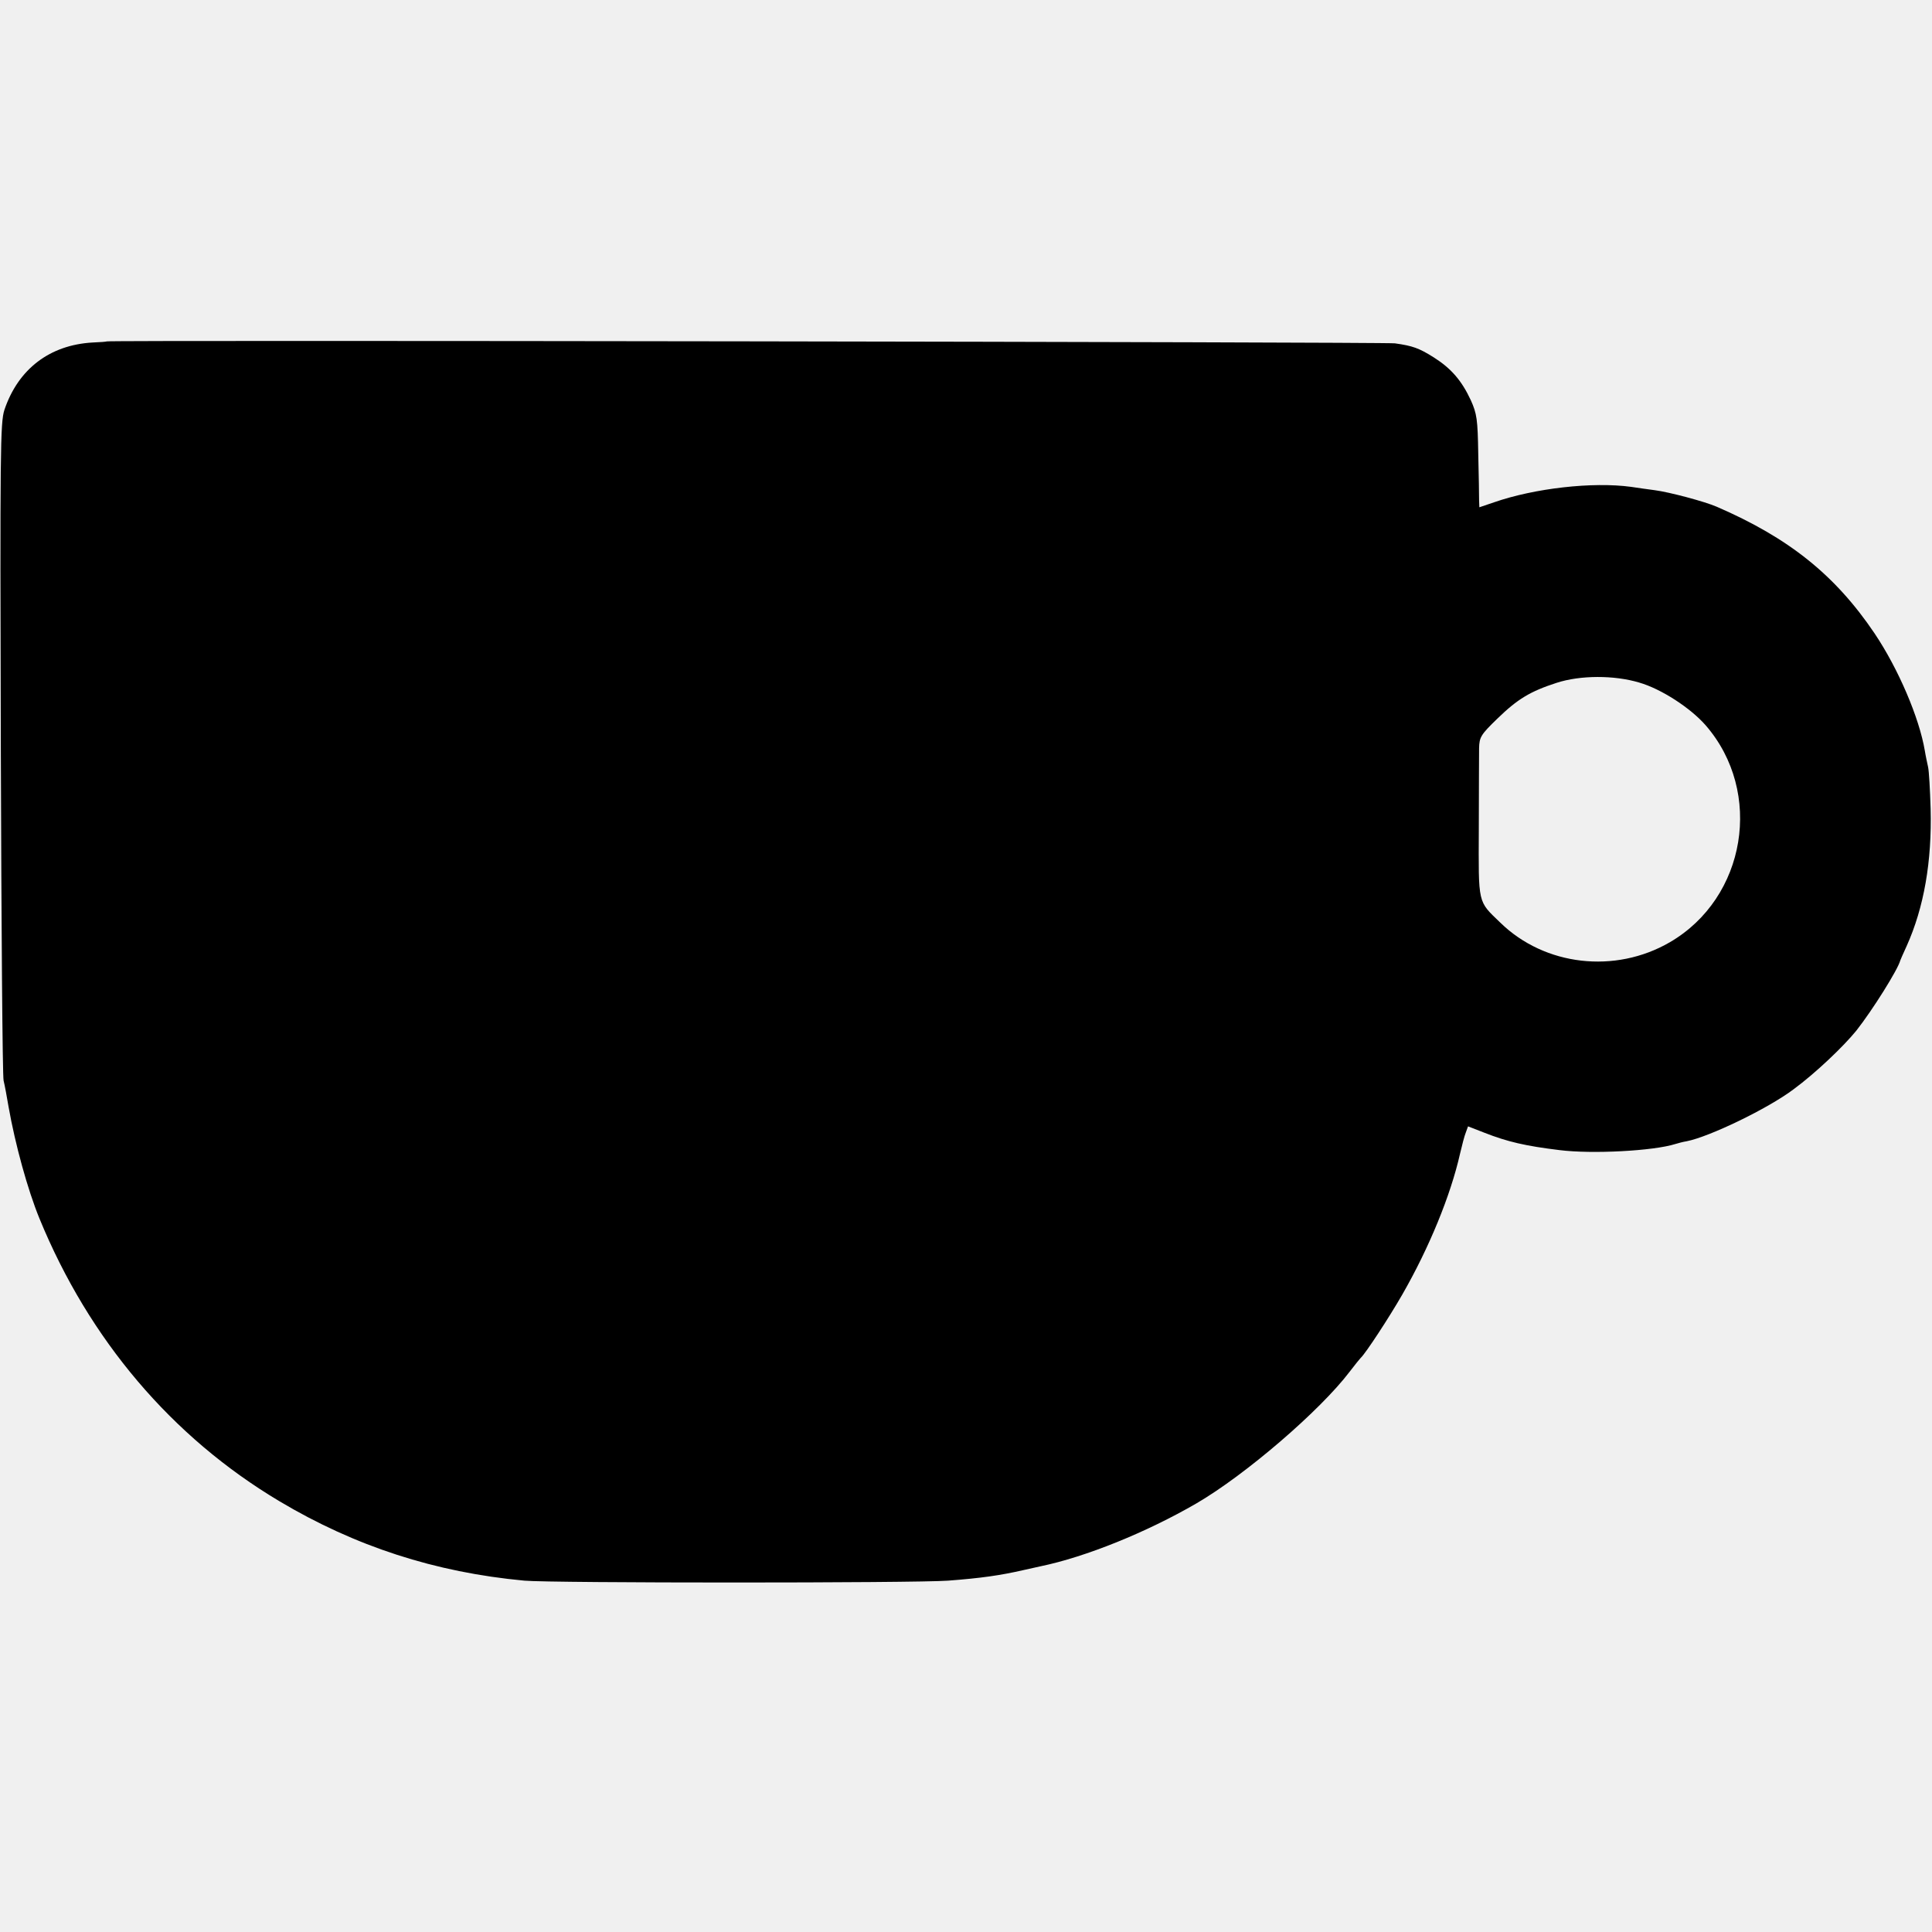
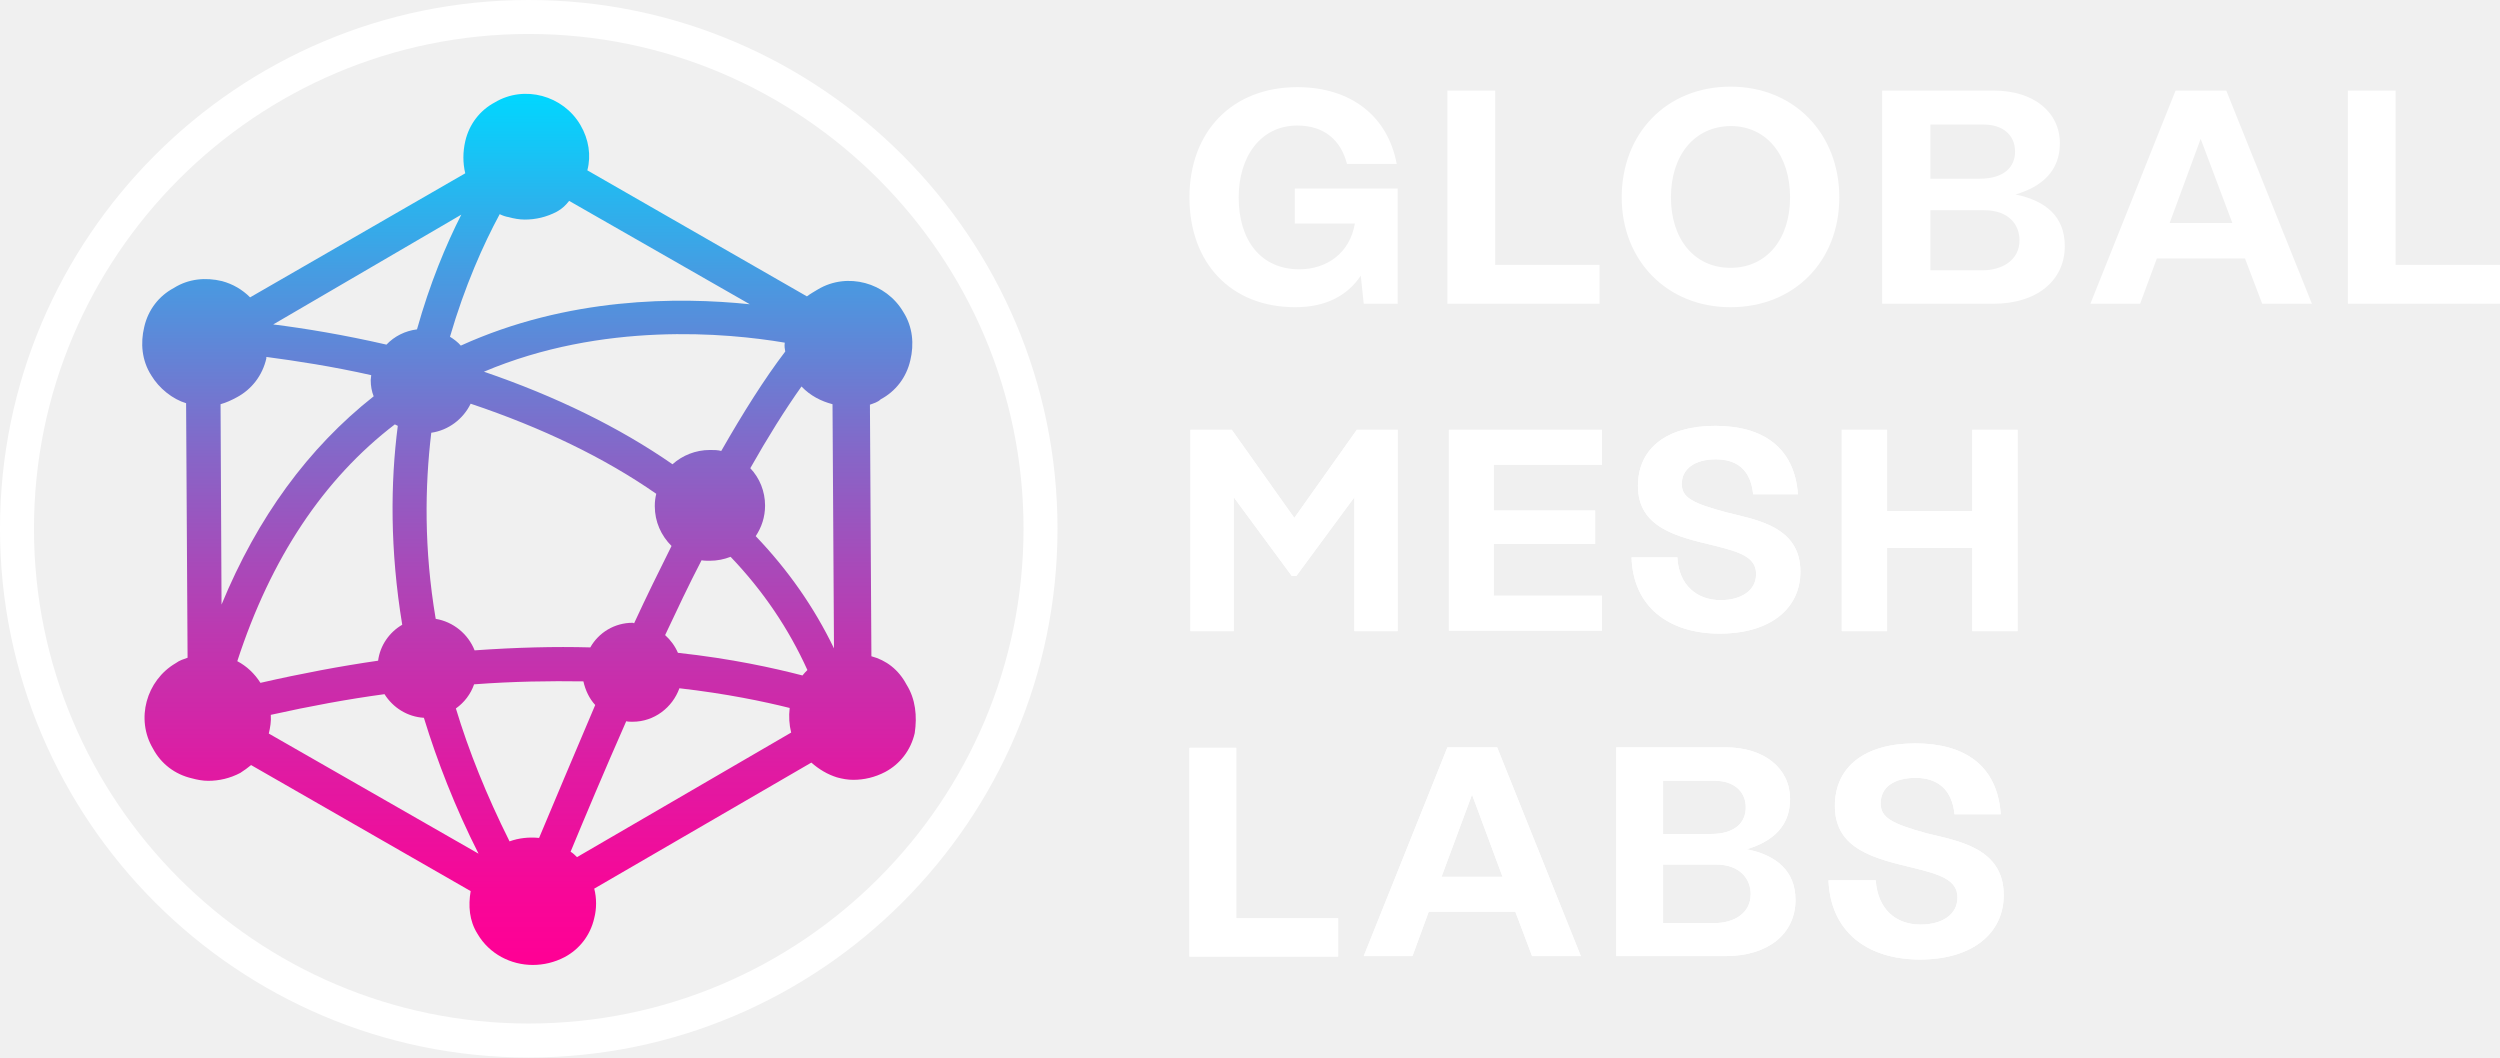
- <svg xmlns="http://www.w3.org/2000/svg" version="1.0" width="700pt" height="700pt" viewBox="0 0 700 700" preserveAspectRatio="xMidYMid meet">
-   <g transform="translate(0,700) scale(0.1,-0.1)" fill="#000000" stroke="none">
-     <path d="M387 5763 c-1 -1 -24 -3 -52 -4 -155 -9 -269 -96 -319 -244 -15 -46 -16 -145 -13 -1225 2 -646 6 -1188 10 -1205 4 -16 12 -59 18 -95 24 -136 69 -300 112 -405 180 -439 480 -792 869 -1024 275 -164 565 -258 888 -288 97 -9 1416 -9 1535 0 119 9 189 19 272 38 27 6 55 12 63 14 164 34 384 123 565 228 177 103 448 336 555 477 19 25 37 47 40 50 17 15 104 148 151 230 97 169 175 359 209 510 7 30 16 65 21 77 l8 22 59 -23 c84 -33 149 -48 272 -63 119 -15 341 -3 420 22 10 3 28 8 41 10 82 16 294 118 387 188 79 58 181 155 228 213 59 75 151 222 159 254 1 3 11 26 23 52 63 140 92 307 87 498 -2 69 -6 136 -9 150 -3 14 -9 41 -12 60 -20 119 -96 297 -182 425 -143 212 -311 346 -572 459 -44 19 -171 53 -225 60 -22 3 -60 8 -85 12 -140 19 -350 -5 -497 -56 l-53 -18 -1 26 c0 15 -1 90 -3 167 -2 126 -5 146 -27 195 -33 71 -71 115 -134 155 -54 34 -77 42 -141 51 -35 5 -4663 12 -4667 7z m5552 -1236 c80 -23 186 -92 241 -155 210 -242 147 -625 -130 -786 -198 -115 -453 -86 -614 71 -83 80 -79 64 -78 341 0 136 1 267 1 291 1 40 6 49 66 107 73 71 119 99 215 130 86 28 209 28 299 1z" />
+ <svg xmlns="http://www.w3.org/2000/svg" version="1.1" id="Layer_1" x="0px" y="0px" viewBox="0 0 507.8 214.8" style="enable-background:new 0 0 507.8 214.8;" xml:space="preserve">
+   <style type="text/css">
+ 	.st0{fill:#FFFFFF;}
+ 	.st1{fill:url(#SVGID_1_);}
+ </style>
+   <g>
+     <g>
+       <g>
+         <path class="st0" d="M271.8,186.5v7.8h-30.2v-42.4h9.5v34.6H271.8z" />
+         <path class="st0" d="M307.8,185.2h-17.6l-3.3,9H277l17-42.4h10.1l17,42.4h-9.9L307.8,185.2z M305.2,178.1l-6.2-16.7l-6.2,16.7     H305.2z" />
+         <path class="st0" d="M364.7,182.8c0,6.9-5.6,11.4-14.2,11.4h-22.2v-42.4h22.2c7.9,0,13.1,4.3,13.1,10.5c0,5.5-3.5,8.6-8.8,10.2     C360.8,173.7,364.7,176.9,364.7,182.8z M337.8,169.4h9.7c5,0,7.1-2.4,7.1-5.4c0-3.3-2.5-5.4-6.2-5.4h-10.6V169.4z M355.6,181.6     c0-3-2.1-6-7.1-6h-10.7v11.9h10.4C352.1,187.5,355.6,185.6,355.6,181.6z" />
+         <path class="st0" d="M390.1,187.8c4.2,0,7.5-1.9,7.5-5.5c0-3.6-3.6-4.7-8.9-6c-7.8-1.9-16-3.7-16-12.6c0-7.9,6-12.7,16.3-12.7     c10.1,0,16.7,4.5,17.4,14.4h-9.4c-0.5-5.1-3.5-7.4-7.9-7.4c-4.4,0-7.1,1.9-7.1,5.2c0,2.8,2.1,4.1,9.5,6.1     c6.1,1.5,15.5,2.9,15.5,12.5c0,7.8-6.4,13.1-17,13.1c-10.8,0-18.2-5.7-18.6-16.1h9.6C381.4,184.7,385.1,187.8,390.1,187.8z" />
+       </g>
+     </g>
+     <g>
+       <g>
+         <path class="st0" d="M271.8,186.5v7.8h-30.2v-42.4h9.5v34.6H271.8z" />
+         <path class="st0" d="M307.8,185.2h-17.6l-3.3,9H277l17-42.4h10.1l17,42.4h-9.9L307.8,185.2z M305.2,178.1l-6.2-16.7l-6.2,16.7     H305.2z" />
+         <path class="st0" d="M364.7,182.8c0,6.9-5.6,11.4-14.2,11.4h-22.2v-42.4h22.2c7.9,0,13.1,4.3,13.1,10.5c0,5.5-3.5,8.6-8.8,10.2     C360.8,173.7,364.7,176.9,364.7,182.8z M337.8,169.4h9.7c5,0,7.1-2.4,7.1-5.4c0-3.3-2.5-5.4-6.2-5.4h-10.6V169.4z M355.6,181.6     c0-3-2.1-6-7.1-6h-10.7v11.9h10.4C352.1,187.5,355.6,185.6,355.6,181.6z" />
+         <path class="st0" d="M390.1,187.8c4.2,0,7.5-1.9,7.5-5.5c0-3.6-3.6-4.7-8.9-6c-7.8-1.9-16-3.7-16-12.6c0-7.9,6-12.7,16.3-12.7     c10.1,0,16.7,4.5,17.4,14.4h-9.4c-0.5-5.1-3.5-7.4-7.9-7.4c-4.4,0-7.1,1.9-7.1,5.2c0,2.8,2.1,4.1,9.5,6.1     c6.1,1.5,15.5,2.9,15.5,12.5c0,7.8-6.4,13.1-17,13.1c-10.8,0-18.2-5.7-18.6-16.1h9.6C381.4,184.7,385.1,187.8,390.1,187.8z" />
+       </g>
+     </g>
+   </g>
+   <g>
+     <g>
+       <path class="st0" d="M283.9,87.3v40.9h-8.8V101l-11.8,16h-0.9l-11.8-16v27.2h-8.8V87.3h8.4l12.7,17.9l12.7-17.9H283.9z" />
+       <path class="st0" d="M303.4,94.3v9.4H324v6.8h-20.6v10.5h22v7.1h-31.1V87.3h31.1v7.1H303.4z" />
+       <path class="st0" d="M349.5,121.9c4.1,0,7.2-1.9,7.2-5.3c0-3.5-3.4-4.5-8.6-5.8c-7.5-1.8-15.4-3.6-15.4-12.1    c0-7.6,5.8-12.2,15.7-12.2c9.7,0,16.1,4.4,16.8,13.9h-9.1c-0.5-5-3.3-7.1-7.6-7.1c-4.2,0-6.9,1.9-6.9,5c0,2.7,2,3.9,9.2,5.8    c5.9,1.5,14.9,2.8,14.9,12c0,7.5-6.1,12.6-16.4,12.6c-10.4,0-17.6-5.5-17.9-15.5h9.3C341,118.9,344.7,121.9,349.5,121.9z" />
+       <path class="st0" d="M409.8,87.3v40.9h-9.2v-16.9h-17.3v16.9h-9.2V87.3h9.2v16.5h17.3V87.3H409.8z" />
+     </g>
+     <g>
+       <path class="st0" d="M283.9,87.3v40.9h-8.8V101l-11.8,16h-0.9l-11.8-16v27.2h-8.8V87.3h8.4l12.7,17.9l12.7-17.9H283.9z" />
+       <path class="st0" d="M303.4,94.3v9.4H324v6.8h-20.6v10.5h22v7.1h-31.1V87.3h31.1v7.1H303.4z" />
+       <path class="st0" d="M349.5,121.9c4.1,0,7.2-1.9,7.2-5.3c0-3.5-3.4-4.5-8.6-5.8c-7.5-1.8-15.4-3.6-15.4-12.1    c0-7.6,5.8-12.2,15.7-12.2c9.7,0,16.1,4.4,16.8,13.9h-9.1c-0.5-5-3.3-7.1-7.6-7.1c-4.2,0-6.9,1.9-6.9,5c0,2.7,2,3.9,9.2,5.8    c5.9,1.5,14.9,2.8,14.9,12c0,7.5-6.1,12.6-16.4,12.6c-10.4,0-17.6-5.5-17.9-15.5h9.3C341,118.9,344.7,121.9,349.5,121.9z" />
+       <path class="st0" d="M409.8,87.3v40.9h-9.2v-16.9h-17.3v16.9h-9.2V87.3h9.2v16.5h17.3V87.3H409.8z" />
+     </g>
+   </g>
+   <path class="st0" d="M107.4,214.8C48.2,214.8,0,166.6,0,107.4S48.2,0,107.4,0s107.4,48.2,107.4,107.4S166.6,214.8,107.4,214.8z   M107.4,6.9C52,6.9,6.9,52,6.9,107.4c0,55.4,45.1,100.5,100.5,100.5c55.4,0,100.5-45.1,100.5-100.5C207.9,52,162.8,6.9,107.4,6.9z" />
+   <linearGradient id="SVGID_1_" gradientUnits="userSpaceOnUse" x1="107.39" y1="18.946" x2="107.39" y2="195.834">
+     <stop offset="0" style="stop-color:#00D7FF" />
+     <stop offset="0.206" style="stop-color:#469CE2" />
+     <stop offset="0.419" style="stop-color:#8765C7" />
+     <stop offset="0.613" style="stop-color:#BB3AB1" />
+     <stop offset="0.78" style="stop-color:#E01AA2" />
+     <stop offset="0.915" style="stop-color:#F70798" />
+     <stop offset="1" style="stop-color:#FF0095" />
+   </linearGradient>
+   <path class="st1" d="M184.1,139c-1.6-3-4.1-4.9-7.1-5.7l-0.3-51.1c0.8-0.3,1.6-0.5,2.2-1.1c3-1.6,5.2-4.4,6-7.9  c0.8-3.3,0.5-6.8-1.4-9.8c-3.5-6-11.4-8.2-17.4-4.6c-0.8,0.5-1.4,0.8-2.2,1.4l-44.6-25.6c0.8-3,0.3-6.3-1.4-9.2  c-3.5-6-11.4-8.2-17.4-4.6c-3,1.6-5.2,4.4-6,7.9c-0.5,2.2-0.5,4.4,0,6.5L50.8,60.4c-1.6-1.6-3.5-2.7-5.7-3.3  c-3.3-0.8-6.8-0.5-9.8,1.4c-3,1.6-5.2,4.4-6,7.9c-0.8,3.3-0.5,6.8,1.4,9.8c1.6,2.7,4.4,4.9,7.1,5.7l0.3,51.7  c-0.8,0.3-1.6,0.5-2.4,1.1c-6,3.5-8.2,11.4-4.6,17.4c1.6,3,4.4,5.2,7.9,6c1.1,0.3,2.2,0.5,3.3,0.5c2.2,0,4.4-0.5,6.5-1.6  c0.8-0.5,1.6-1.1,2.2-1.6l44.6,25.6c-0.5,3-0.3,6,1.4,8.7c2.4,4.1,6.8,6.3,11.2,6.3c2.2,0,4.4-0.5,6.5-1.6c3-1.6,5.2-4.4,6-7.9  c0.5-1.9,0.5-4.1,0-6l44.1-25.6c1.6,1.4,3.3,2.4,5.2,3c1.1,0.3,2.2,0.5,3.3,0.5c2.2,0,4.4-0.5,6.5-1.6c3-1.6,5.2-4.4,6-7.9  C186.3,145.5,186,142,184.1,139z M137.7,132.6c-0.6-1.4-1.5-2.6-2.6-3.6c2.4-5.1,4.8-10.2,7.4-15.2c0.5,0.1,1.1,0.1,1.7,0.1  c1.5,0,2.9-0.3,4.2-0.8c6.6,6.9,11.8,14.6,15.6,23c-0.3,0.3-0.7,0.7-1,1.1C157.2,135.7,148.7,133.8,137.7,132.6z M109.5,170.2  c-2-0.2-4.1,0-6,0.7c-4.7-9.4-8.3-18.4-10.9-27c1.7-1.2,3-2.9,3.7-4.9c8-0.6,15.4-0.7,22.2-0.6c0.4,1.8,1.2,3.5,2.4,4.8  C116.5,153.6,112.5,163,109.5,170.2z M52.9,138.7c-1.2-1.9-2.8-3.4-4.7-4.4c6.8-20.9,17.5-37,32-48.1c0.2,0.1,0.4,0.2,0.6,0.3  c-1.5,11.6-1.6,25.2,0.9,40.4c-2.6,1.5-4.5,4.2-4.9,7.3C69.2,135.3,61.2,136.8,52.9,138.7z M44.8,82.1c1.1-0.3,2.2-0.8,3.3-1.4  c3-1.6,5.2-4.4,6-7.9c0-0.1,0-0.2,0-0.3c6,0.8,13.3,1.9,21.3,3.7c0,0.3-0.1,0.7-0.1,1c0,1.2,0.2,2.3,0.6,3.3  C62.6,91,52.3,105.1,45,122.8L44.8,82.1z M169.1,82.1l0.3,49.6c-4-8.3-9.3-15.9-15.9-22.8c1.2-1.8,1.9-3.9,1.9-6.2  c0-2.9-1.1-5.6-3-7.6c3.5-6.2,7-11.8,10.4-16.6C164.6,80.4,166.8,81.5,169.1,82.1z M128.5,126.5c-3.7,0-6.9,2-8.6,5  c-7.2-0.2-15,0-23.5,0.6c-1.3-3.3-4.3-5.8-7.9-6.4c-2.4-14.2-2.2-26.9-0.9-37.8c3.5-0.5,6.5-2.8,8-5.9c14.6,4.9,27.2,11,37.7,18.3  c-0.2,0.8-0.3,1.6-0.3,2.5c0,3.2,1.3,6,3.4,8.1c-2.6,5.2-5.2,10.5-7.6,15.7C128.6,126.5,128.5,126.5,128.5,126.5z M159.5,71.4  c-4.2,5.5-8.6,12.5-13,20.2c-0.7-0.2-1.5-0.2-2.3-0.2c-2.9,0-5.6,1.1-7.6,2.9c-10.8-7.5-23.7-13.8-38.3-18.8  c24.1-10.2,49.3-7.9,61.1-5.9C159.3,70.3,159.4,70.9,159.5,71.4z M84.7,66.9c-2.4,0.3-4.6,1.4-6.2,3.1c-8.7-2-16.6-3.3-23-4.1  l38.2-22.3C90.6,49.7,87.3,57.6,84.7,66.9z M115.6,40.8l36.7,21c-14.5-1.5-36.9-1.5-58.7,8.4c-0.6-0.7-1.4-1.3-2.2-1.8  c3-10.3,6.8-18.8,10.1-24.9c0.6,0.3,1.2,0.5,1.8,0.6c1.1,0.3,2.2,0.5,3.3,0.5c2.2,0,4.4-0.5,6.5-1.6C114.2,42.4,115,41.6,115.6,40.8  z M54.6,149c0.3-1.3,0.5-2.5,0.4-3.8c8.1-1.8,15.7-3.2,23.1-4.2c1.7,2.7,4.6,4.6,8,4.8c2.7,8.8,6.3,18.1,11.1,27.6L54.6,149z   M117.2,174.1c-0.4-0.4-0.8-0.8-1.3-1.1c2.9-7,6.8-16.3,11.3-26.5c0.4,0.1,0.8,0.1,1.3,0.1c4.4,0,8.1-2.9,9.5-6.8  c9.6,1.1,17.2,2.7,22.4,4c-0.2,1.7-0.1,3.4,0.3,5L117.2,174.1z" />
+   <g>
+     <path class="st0" d="M283.9,38.2v23.5H277l-0.6-5.7c-2.7,4-7,6.4-13.3,6.4c-13.1,0-21.5-9-21.5-22.3c0-13.4,8.7-22.4,21.9-22.4   c10.9,0,18.4,5.9,20.2,15.6h-10.1c-1.2-4.7-4.5-7.8-10.1-7.8c-7.5,0-11.9,6.4-11.9,14.6c0,8.7,4.5,14.6,12.3,14.6   c5.6,0,10.3-3.3,11.3-9.3H263v-7.1H283.9z" />
+     <path class="st0" d="M324.9,53.8v7.9h-30.9V18.4h9.7v35.4H324.9z" />
+     <path class="st0" d="M373.6,40.1c0,12.9-9.1,22.3-22.1,22.3c-12.9,0-22.1-9.5-22.1-22.3c0-13,9.1-22.5,22.1-22.5   C364.5,17.6,373.6,27.2,373.6,40.1z M339.4,40.1c0,8.4,4.7,14.3,12.1,14.3c7.4,0,12.1-5.9,12.1-14.3c0-8.5-4.7-14.5-12.1-14.5   C344.1,25.7,339.4,31.6,339.4,40.1z" />
+     <path class="st0" d="M419.4,50c0,7-5.7,11.7-14.5,11.7h-22.6V18.4H405c8.1,0,13.4,4.4,13.4,10.7c0,5.6-3.6,8.8-9,10.4   C415.6,40.8,419.4,44,419.4,50z M392.1,36.3h10c5.1,0,7.2-2.5,7.2-5.5c0-3.4-2.5-5.5-6.4-5.5h-10.8V36.3z M410.2,48.8   c0-3.1-2.1-6.1-7.2-6.1h-10.9v12.2h10.6C406.6,54.9,410.2,52.9,410.2,48.8z" />
+     <path class="st0" d="M456,52.5h-17.9l-3.4,9.2h-10.1l17.3-43.3h10.3l17.4,43.3h-10.1L456,52.5z M453.4,45.2L447,28.2l-6.3,17.1   H453.4z" />
+     <path class="st0" d="M507.8,53.8v7.9h-30.9V18.4h9.7v35.4H507.8z" />
  </g>
</svg>
